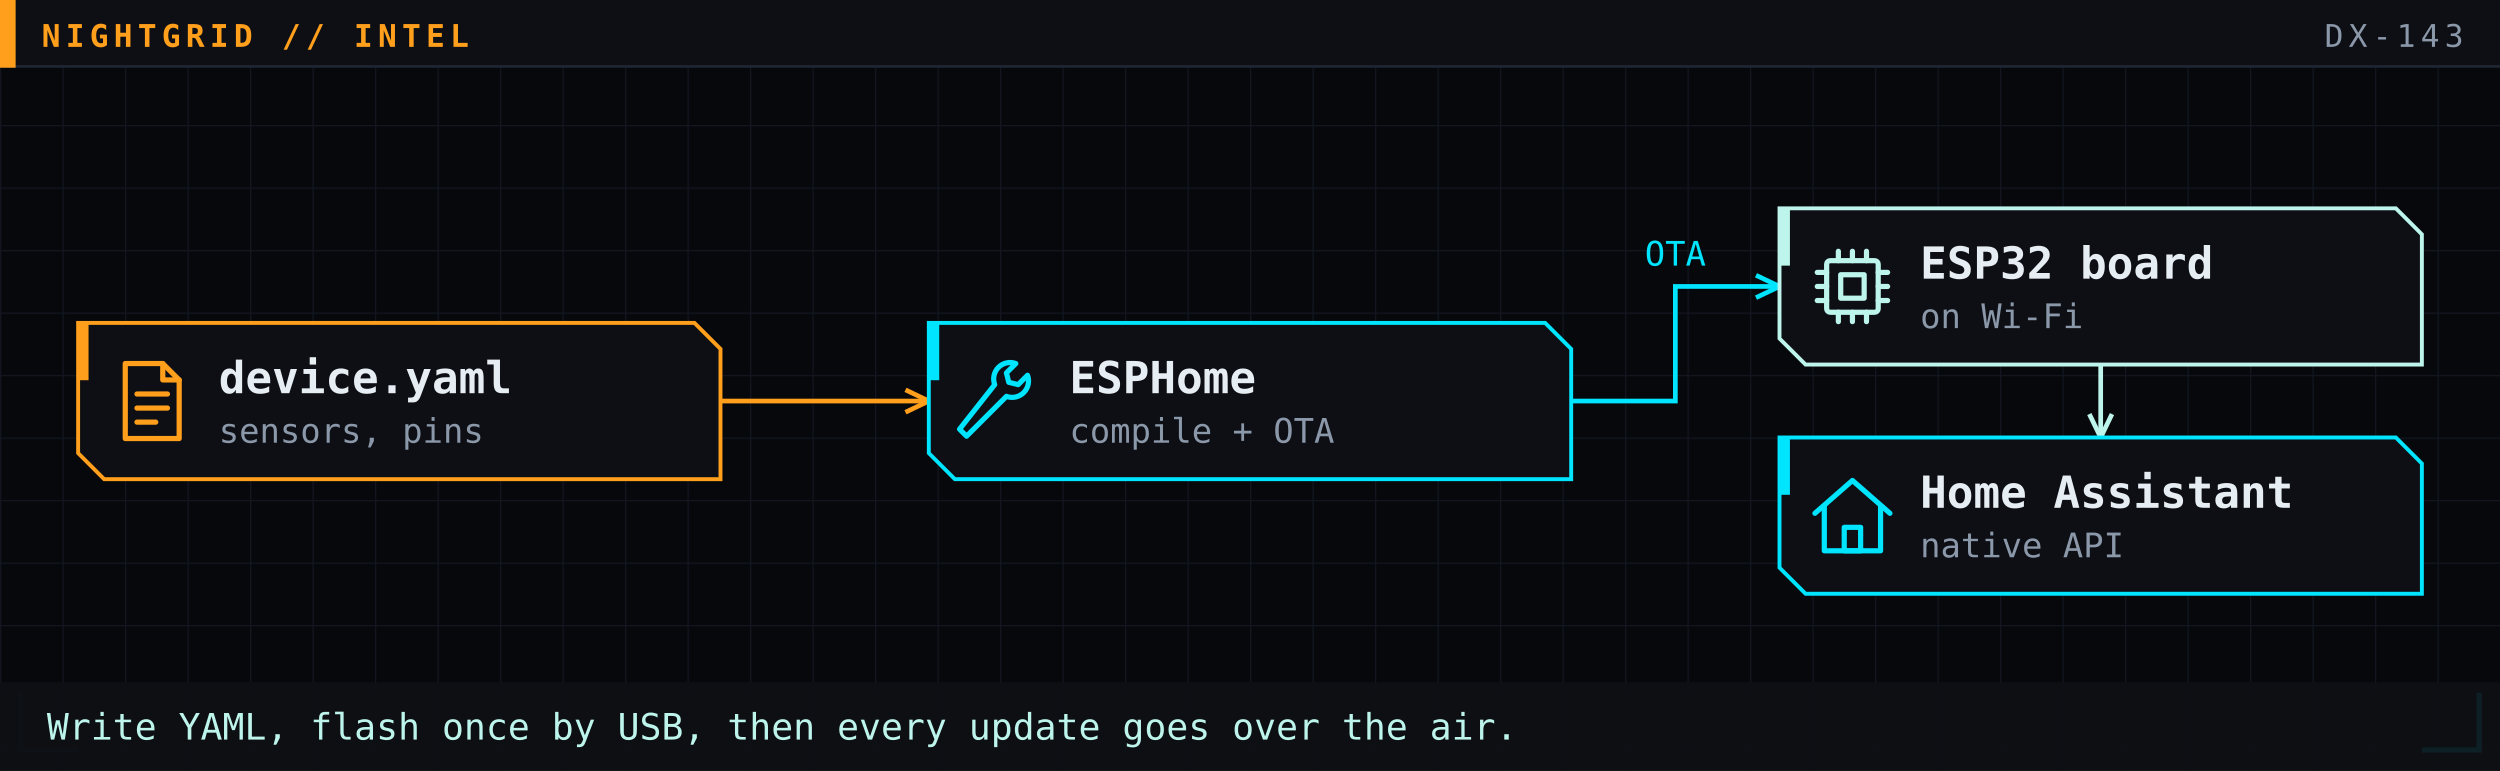
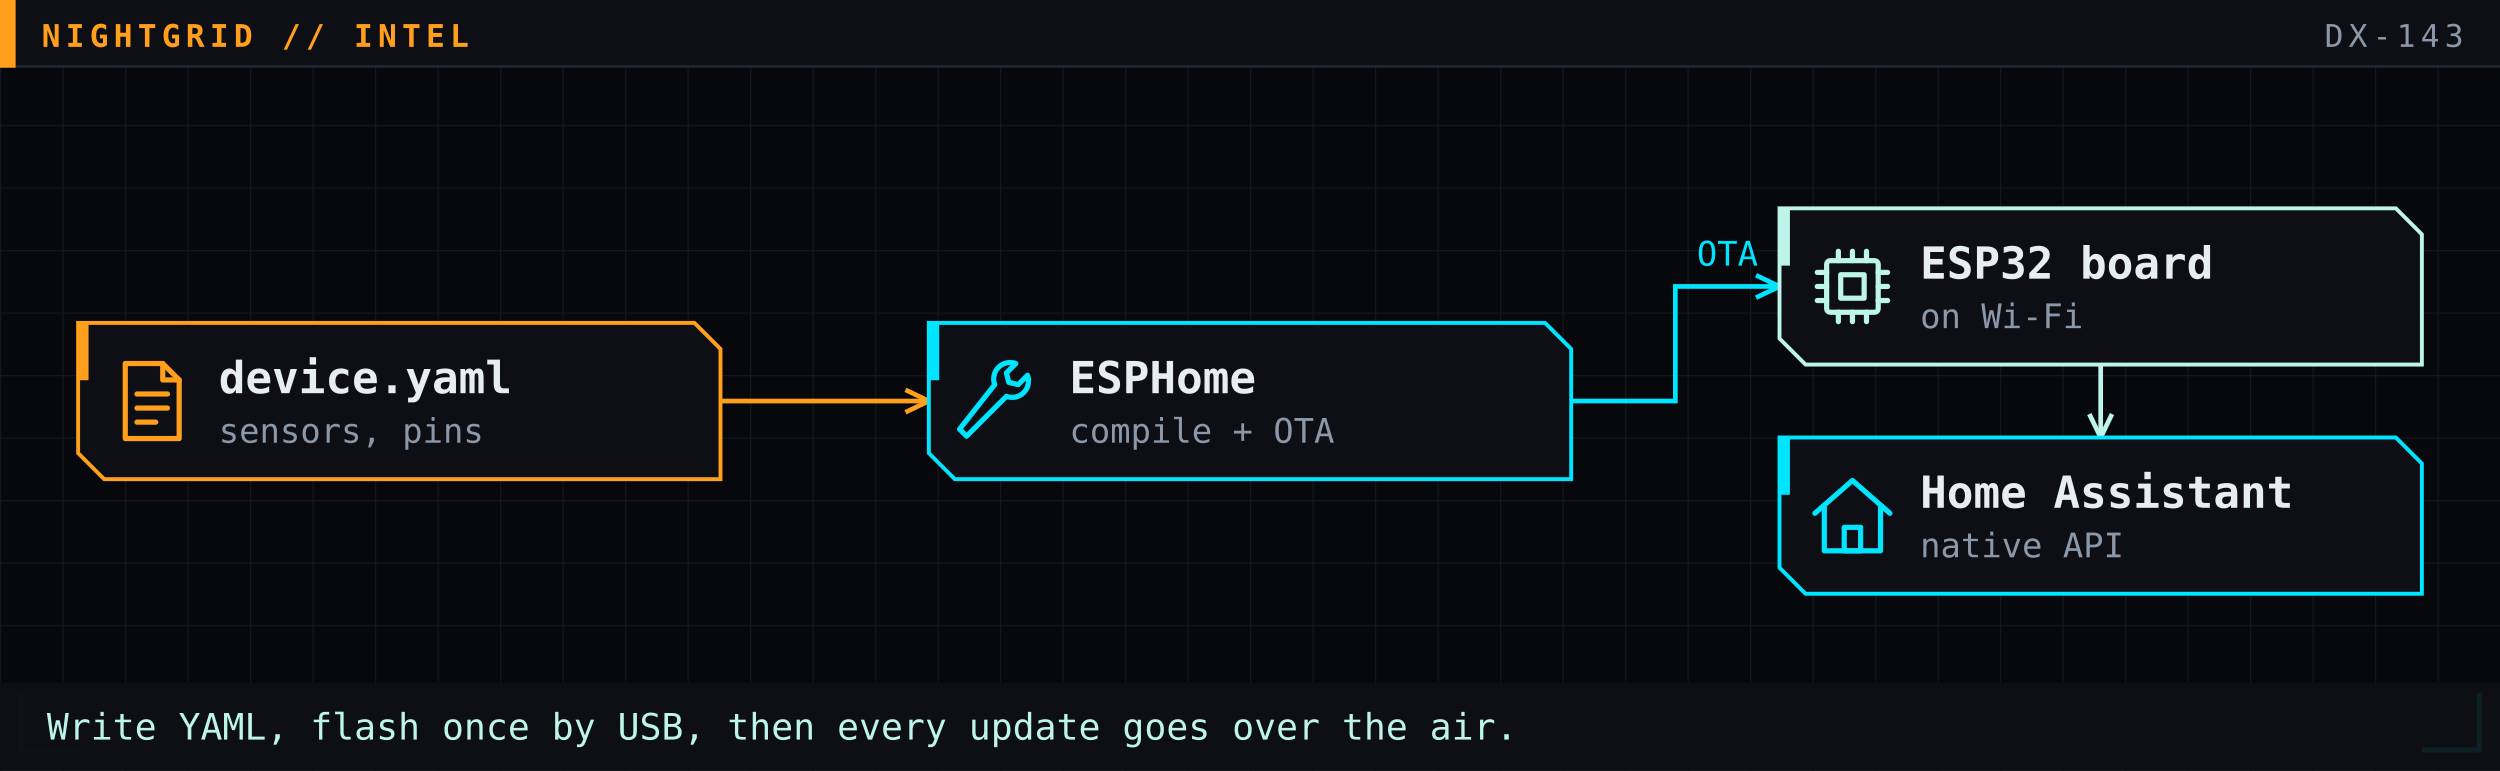
<svg xmlns="http://www.w3.org/2000/svg" viewBox="0 0 960 296" width="960" height="296">
  <defs>
    <pattern id="g" width="24" height="24" patternUnits="userSpaceOnUse">
      <path d="M24,0 H0 V24" fill="none" stroke="#11161F" stroke-width="1" />
    </pattern>
    <linearGradient id="fade" x1="0" y1="0" x2="1" y2="0">
      <stop offset="0" stop-color="#07080B" stop-opacity="0.95" />
      <stop offset="0.55" stop-color="#07080B" stop-opacity="0.2" />
      <stop offset="1" stop-color="#07080B" stop-opacity="0" />
    </linearGradient>
  </defs>
  <rect width="960" height="296" fill="#07080B" />
  <rect width="960" height="296" fill="url(#g)" />
  <rect x="0" y="0" width="960" height="26" fill="#0D0F14" />
  <rect x="0" y="25" width="960" height="1" fill="#1F2633" />
  <rect x="0" y="0" width="6" height="26" fill="#FF9F1C" />
  <text x="16" y="18" font-family="'JetBrains Mono',Menlo,Consolas,monospace" font-size="12" fill="#FF9F1C" text-anchor="start" font-weight="700" letter-spacing="2">NIGHTGRID // INTEL</text>
  <text x="946" y="18" font-family="'JetBrains Mono',Menlo,Consolas,monospace" font-size="12" fill="#8B98A9" text-anchor="end" font-weight="400" letter-spacing="2">DX-143</text>
  <path d="M930,288 H952 V266" fill="none" stroke="#00E5FF" stroke-width="2" />
  <path d="M8,266 V288 H30" fill="none" stroke="#1F2633" stroke-width="2" />
  <path d="M276.667,154.0 L356.667,154.0" fill="none" stroke="#FF9F1C" stroke-width="1.8" />
  <path d="M347.7,158.3 L356.667,154.0 L347.7,149.7" fill="none" stroke="#FF9F1C" stroke-width="1.8" />
  <path d="M603.333,154.0 L643.333,154.0 L643.333,110.0 L683.333,110.0" fill="none" stroke="#00E5FF" stroke-width="1.8" />
  <path d="M674.3,114.3 L683.333,110.0 L674.3,105.7" fill="none" stroke="#00E5FF" stroke-width="1.8" />
-   <text x="643.333" y="102.0" font-family="'JetBrains Mono',Menlo,Consolas,monospace" font-size="13" fill="#00E5FF" text-anchor="middle" font-weight="400">OTA</text>
+   <text x="663.333" y="102.0" font-family="'JetBrains Mono',Menlo,Consolas,monospace" font-size="13" fill="#00E5FF" text-anchor="middle" font-weight="400">OTA</text>
  <path d="M806.667,140.0 L806.667,168.0" fill="none" stroke="#BDF5EC" stroke-width="1.8" />
  <path d="M802.3,159.0 L806.667,168.0 L811.0,159.0" fill="none" stroke="#BDF5EC" stroke-width="1.8" />
  <path d="M30.0,124.0 H266.667 L276.667,134.0 V184.0 H40.0 L30.0,174.0 Z" fill="#0D0F14" stroke="#FF9F1C" stroke-width="1.5" />
  <rect x="30.0" y="124.0" width="4" height="22" fill="#FF9F1C" />
  <g transform="translate(58.0,154.0) scale(0.450)" fill="none" stroke="#FF9F1C" stroke-width="4.44" stroke-linejoin="round" stroke-linecap="round">
    <path d="M-22,-32 H10 L24,-18 V32 H-22 Z" />
    <path d="M10,-32 V-18 H24" />
    <path d="M-12,-6 H14 M-12,6 H14 M-12,18 H4" />
  </g>
  <text x="84.0" y="151.0" font-family="'JetBrains Mono',Menlo,Consolas,monospace" font-size="17" fill="#E6EDF3" text-anchor="start" font-weight="700">device.yaml</text>
  <text x="84.0" y="170.0" font-family="'JetBrains Mono',Menlo,Consolas,monospace" font-size="13" fill="#8B98A9" text-anchor="start" font-weight="400">sensors, pins</text>
  <path d="M356.667,124.0 H593.333 L603.333,134.0 V184.0 H366.667 L356.667,174.0 Z" fill="#0D0F14" stroke="#00E5FF" stroke-width="1.5" />
  <rect x="356.667" y="124.0" width="4" height="22" fill="#00E5FF" />
  <g transform="translate(384.6667,154.0) scale(0.450)" fill="none" stroke="#00E5FF" stroke-width="4.44" stroke-linejoin="round" stroke-linecap="round">
    <path d="M-30,30 L4,-4 a14,14 0 0 0 18,-18 l-8,8 -8,-2 -2,-8 8,-8 a14,14 0 0 0 -18,18 L-36,24 Z" />
  </g>
  <text x="410.667" y="151.0" font-family="'JetBrains Mono',Menlo,Consolas,monospace" font-size="17" fill="#E6EDF3" text-anchor="start" font-weight="700">ESPHome</text>
  <text x="410.667" y="170.0" font-family="'JetBrains Mono',Menlo,Consolas,monospace" font-size="13" fill="#8B98A9" text-anchor="start" font-weight="400">compile + OTA</text>
  <path d="M683.333,80.0 H920 L930,90.0 V140.0 H693.333 L683.333,130.0 Z" fill="#0D0F14" stroke="#BDF5EC" stroke-width="1.5" />
  <rect x="683.333" y="80.0" width="4" height="22" fill="#BDF5EC" />
  <g transform="translate(711.3333,110.0) scale(0.450)" fill="none" stroke="#BDF5EC" stroke-width="4.44" stroke-linejoin="round" stroke-linecap="round">
    <rect x="-22" y="-22" width="44" height="44" rx="3" />
    <rect x="-10" y="-10" width="20" height="20" />
    <path d="M-12,-30 V-22 M-12,22 V30 M-30,-12 H-22 M22,-12 H30" />
    <path d="M0,-30 V-22 M0,22 V30 M-30,0 H-22 M22,0 H30" />
    <path d="M12,-30 V-22 M12,22 V30 M-30,12 H-22 M22,12 H30" />
  </g>
  <text x="737.333" y="107.0" font-family="'JetBrains Mono',Menlo,Consolas,monospace" font-size="17" fill="#E6EDF3" text-anchor="start" font-weight="700">ESP32 board</text>
  <text x="737.333" y="126.0" font-family="'JetBrains Mono',Menlo,Consolas,monospace" font-size="13" fill="#8B98A9" text-anchor="start" font-weight="400">on Wi-Fi</text>
  <path d="M683.333,168.0 H920 L930,178.0 V228.0 H693.333 L683.333,218.0 Z" fill="#0D0F14" stroke="#00E5FF" stroke-width="1.5" />
  <rect x="683.333" y="168.0" width="4" height="22" fill="#00E5FF" />
  <g transform="translate(711.3333,198.0) scale(0.450)" fill="none" stroke="#00E5FF" stroke-width="4.44" stroke-linejoin="round" stroke-linecap="round">
    <path d="M-32,-2 L0,-30 L32,-2" />
    <path d="M-24,-8 V30 H24 V-8" />
    <rect x="-7" y="10" width="14" height="20" />
  </g>
  <text x="737.333" y="195.0" font-family="'JetBrains Mono',Menlo,Consolas,monospace" font-size="17" fill="#E6EDF3" text-anchor="start" font-weight="700">Home Assistant</text>
  <text x="737.333" y="214.0" font-family="'JetBrains Mono',Menlo,Consolas,monospace" font-size="13" fill="#8B98A9" text-anchor="start" font-weight="400">native API</text>
  <rect x="0" y="262" width="960" height="34" fill="#0D0F14" opacity="0.92" />
  <text x="18" y="284" font-family="'JetBrains Mono',Menlo,Consolas,monospace" font-size="14" fill="#BDF5EC" text-anchor="start" font-weight="400">Write YAML, flash once by USB, then every update goes over the air.</text>
</svg>
